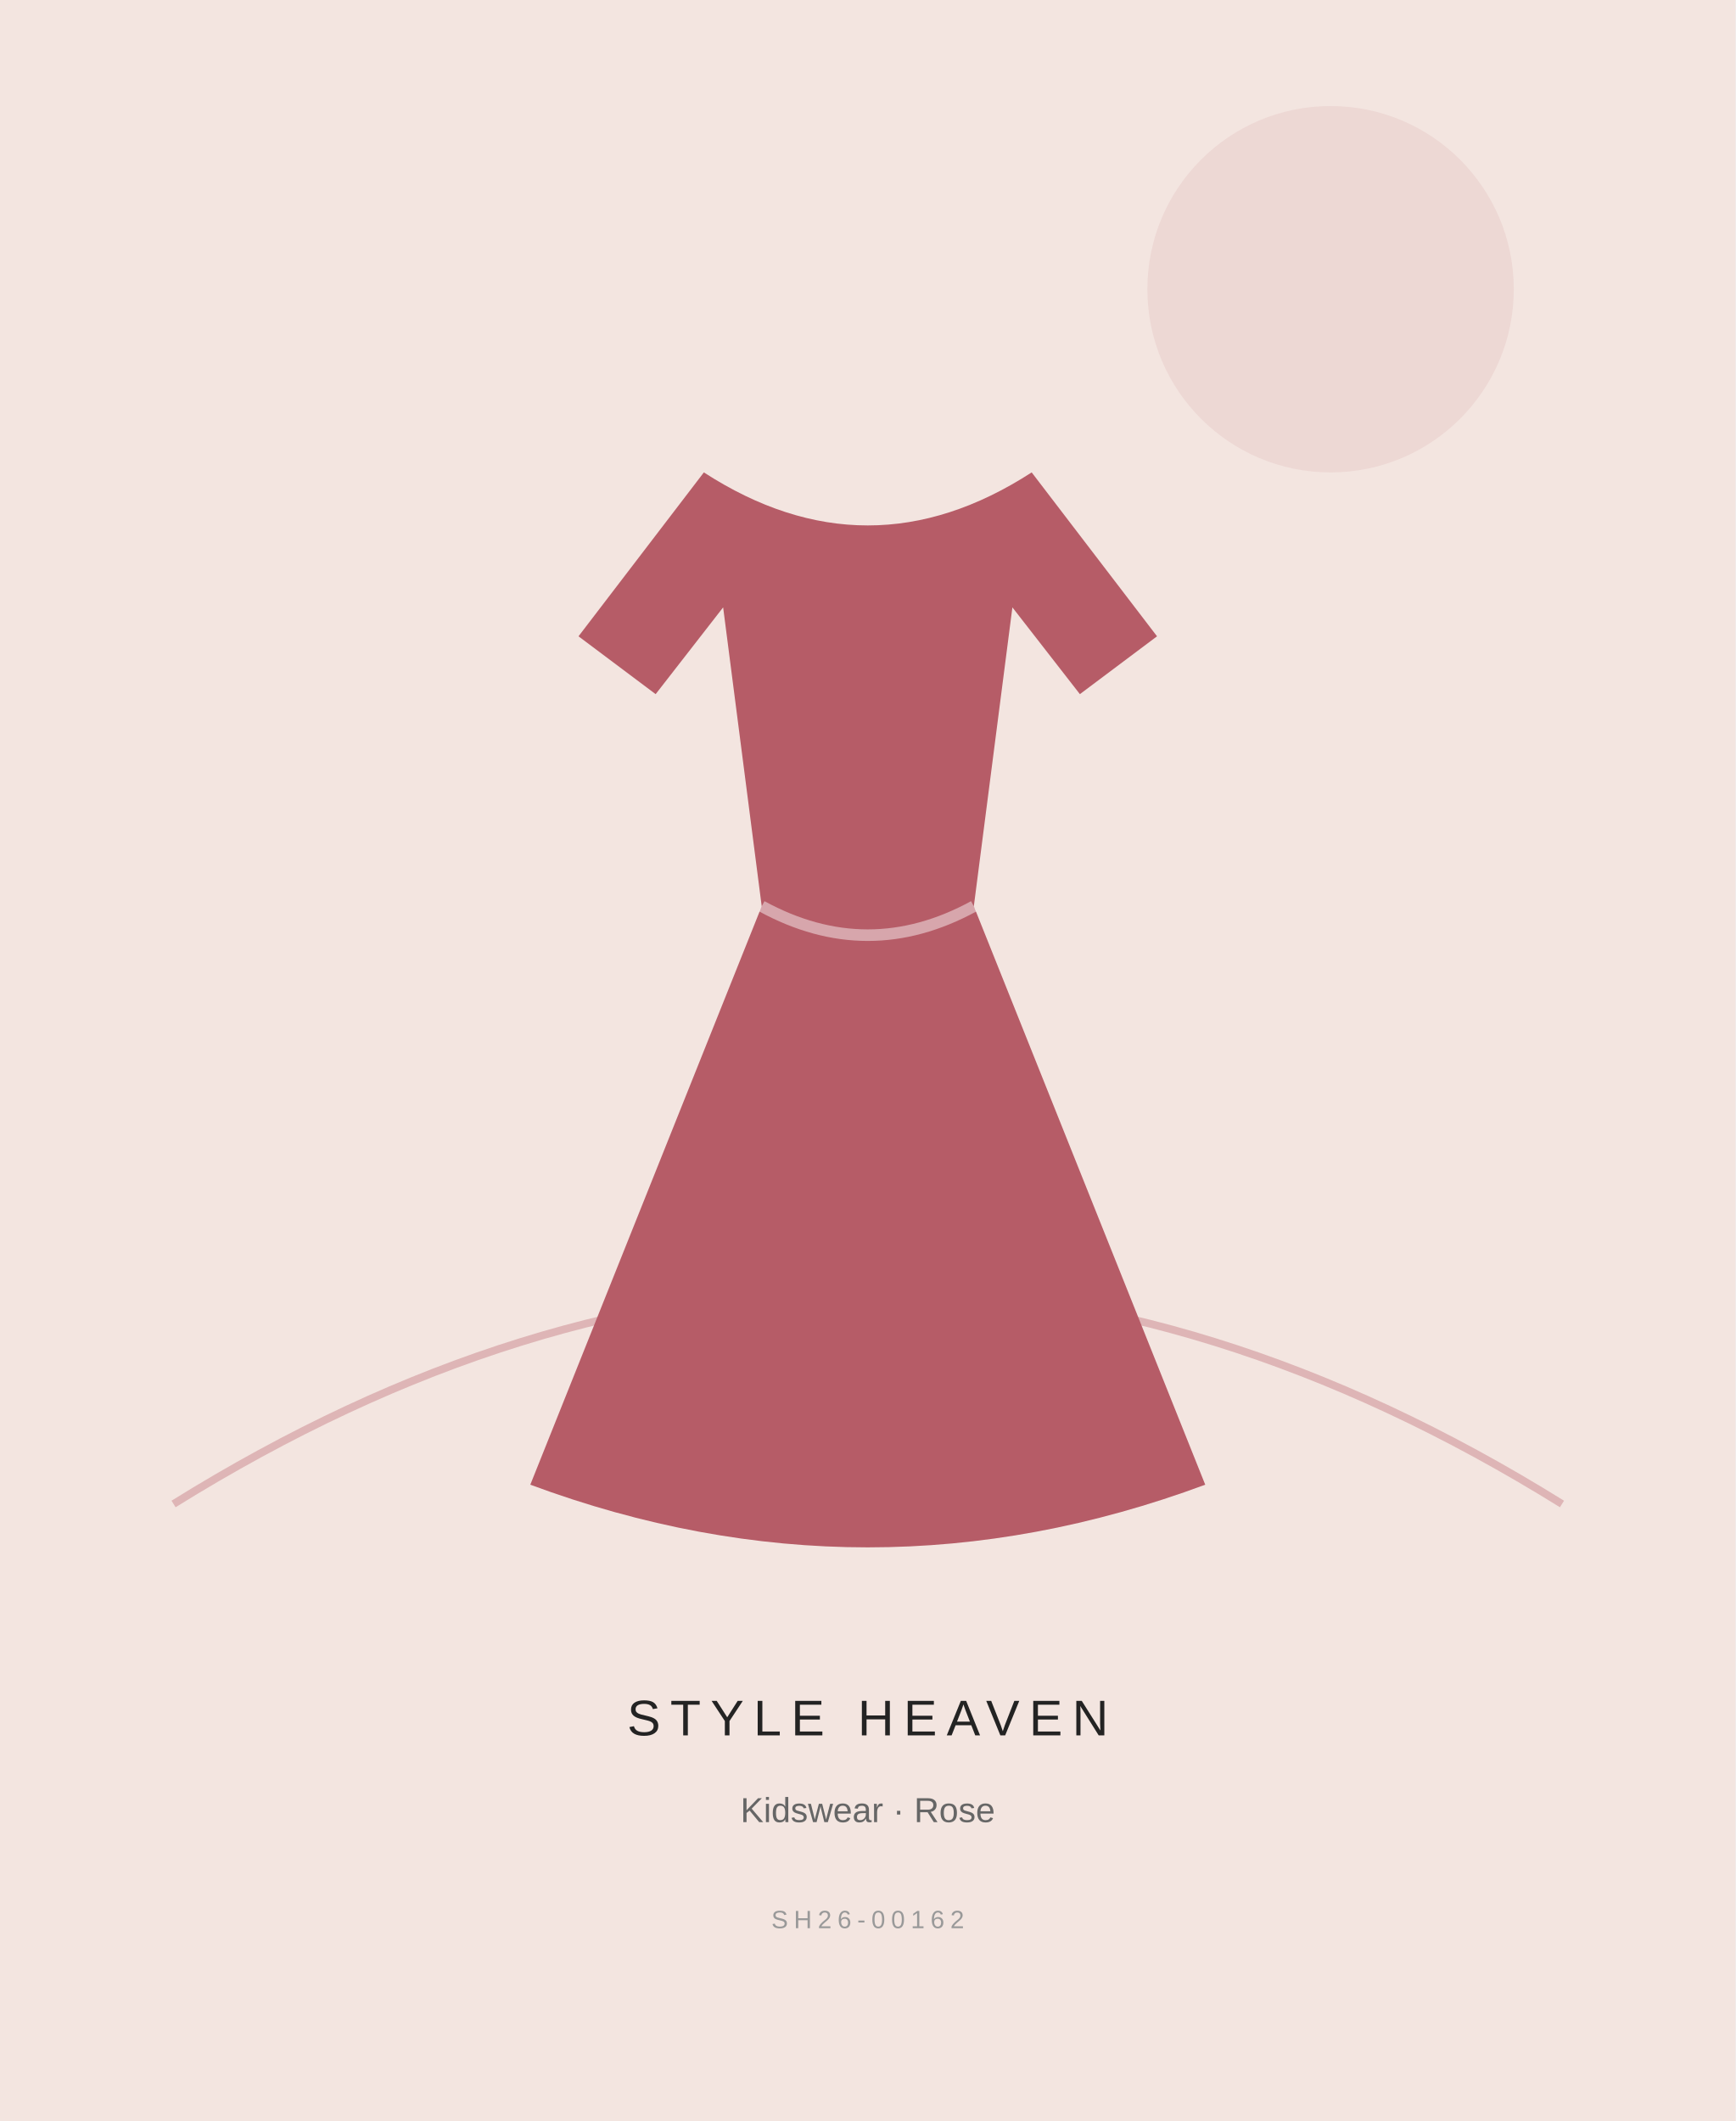
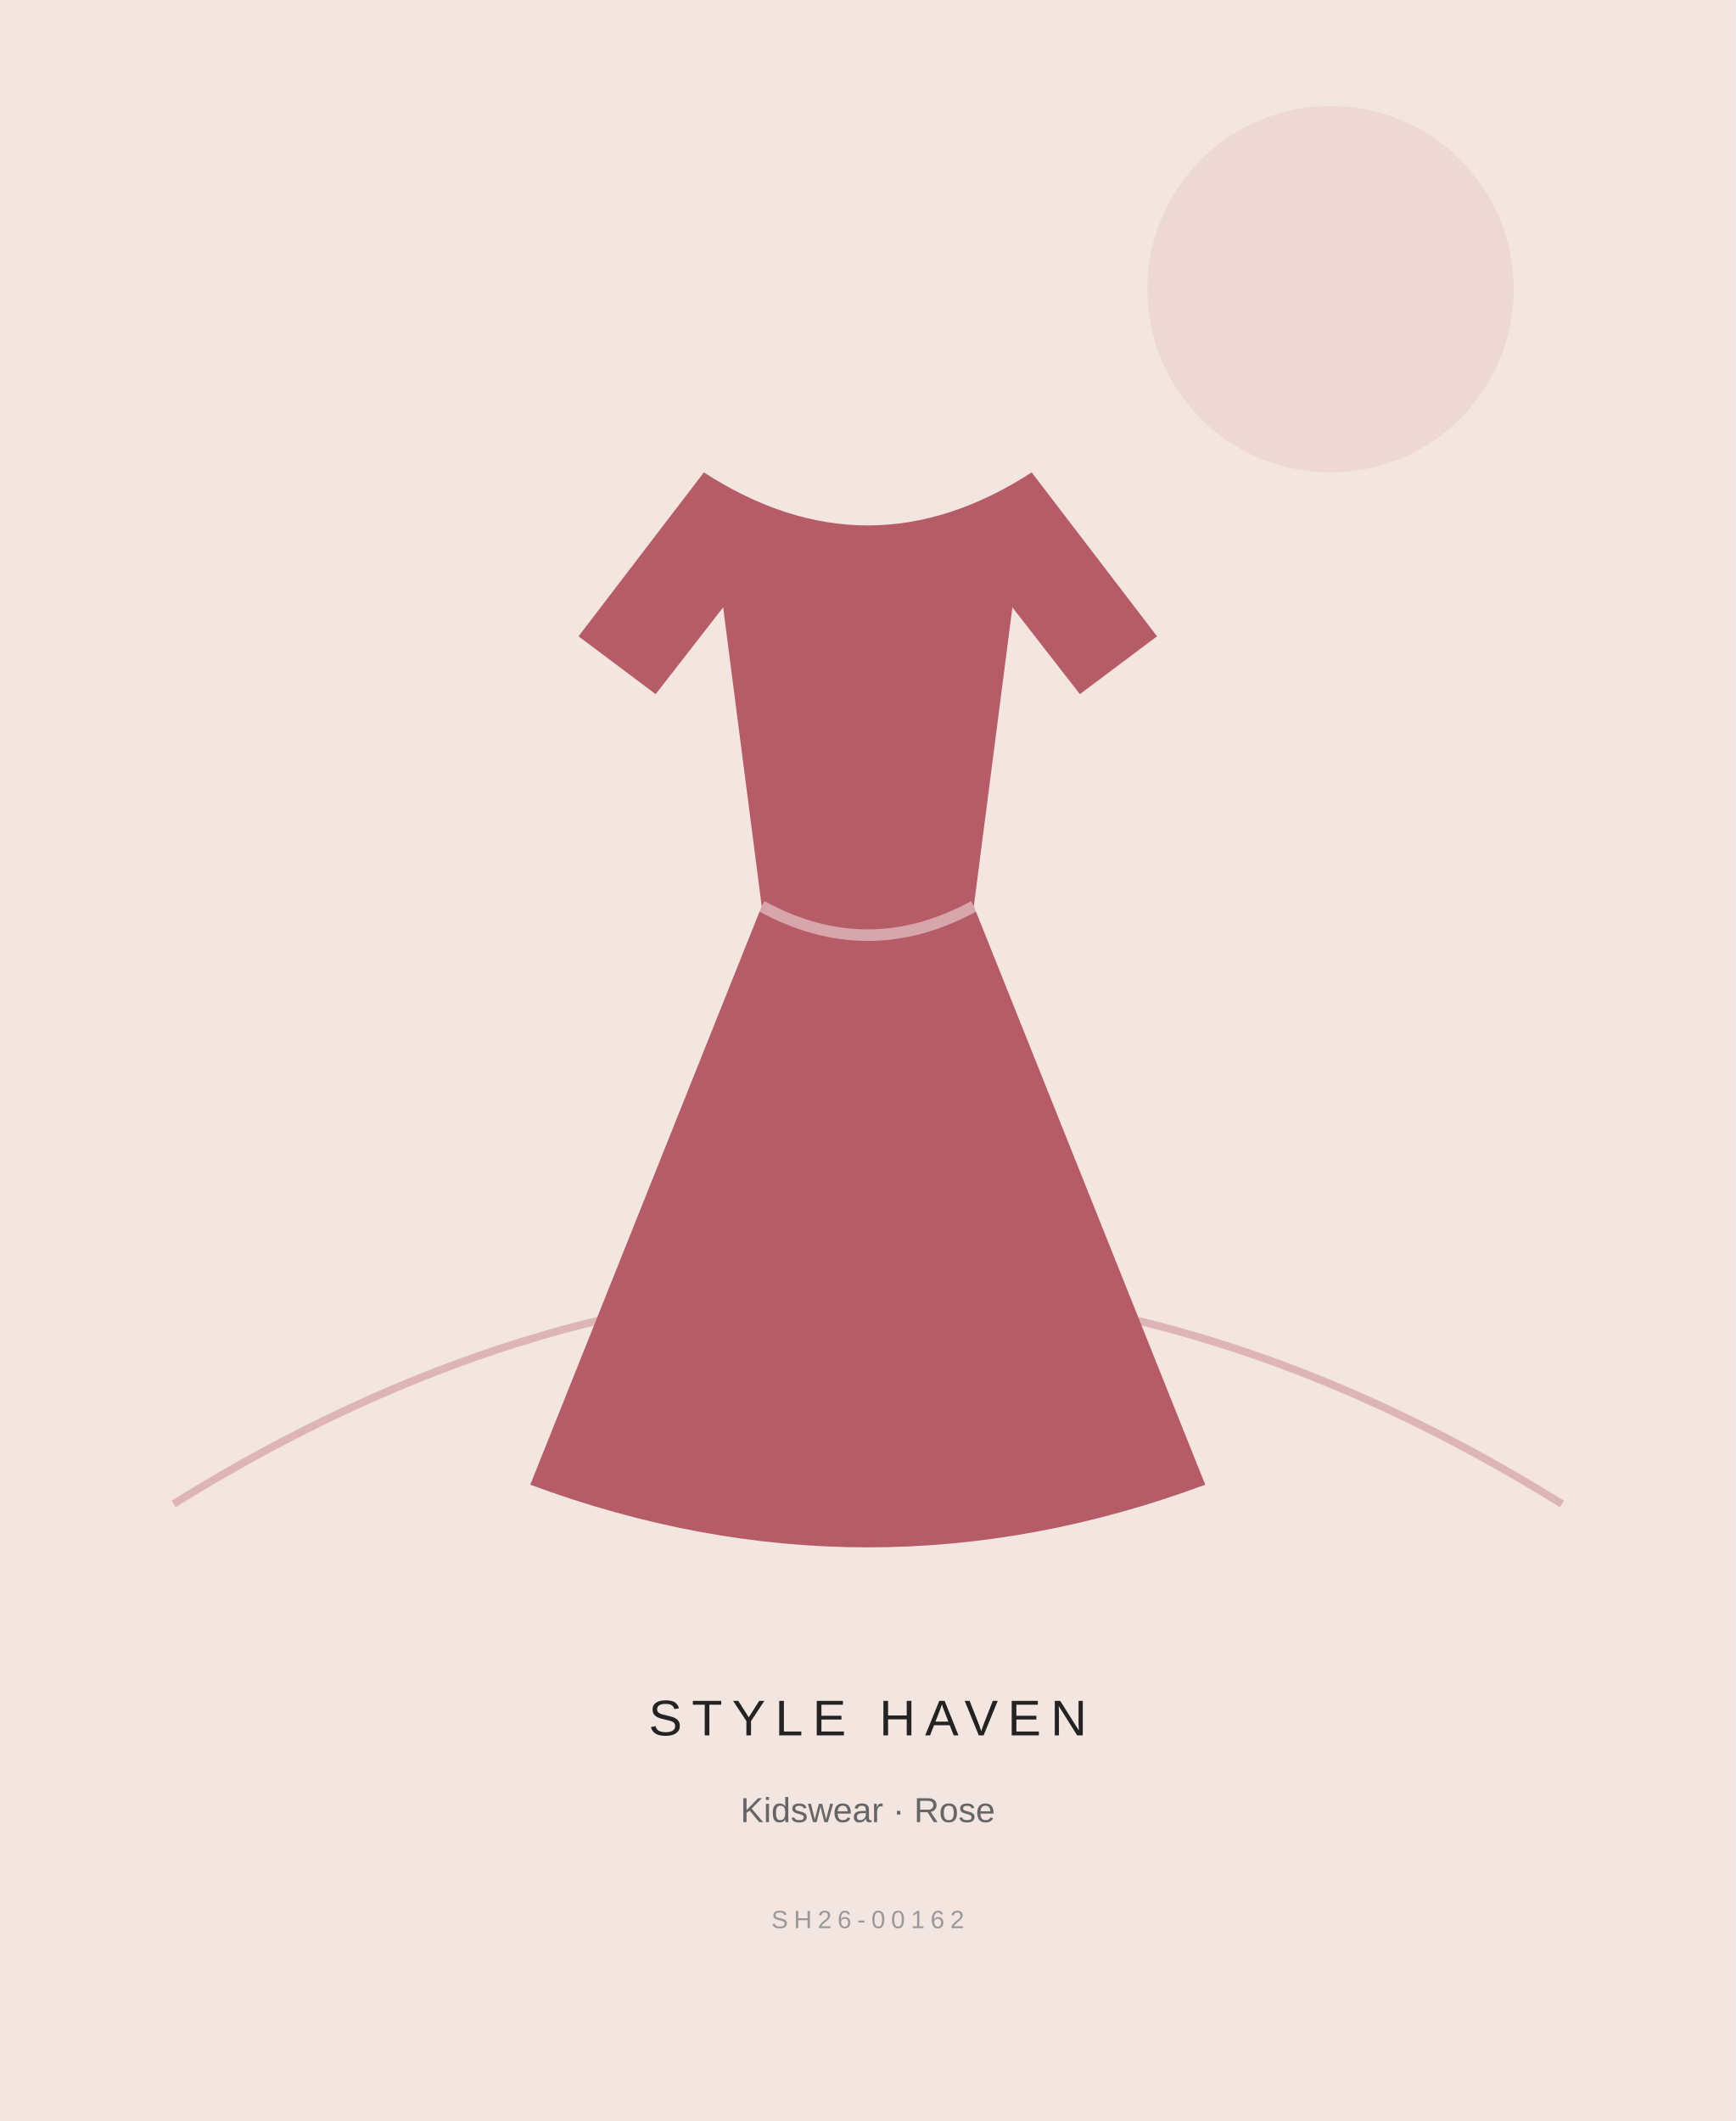
<svg xmlns="http://www.w3.org/2000/svg" viewBox="0 0 900 1100">
  <rect width="900" height="1100" fill="#F3E5E0" />
  <circle cx="690" cy="150" r="95" fill="#B65C67" opacity=".10" />
  <path d="M90 780 Q450 556 810 780" fill="none" stroke="#B65C67" stroke-width="4" opacity=".35" />
  <path d="M365 245 L300 330 L340 360 L375 315 L395 470 L275 770 Q450 835 625 770 L505 470 L525 315 L560 360 L600 330 L535 245 Q450 300 365 245Z" fill="#B65C67" />
  <path d="M395 470 Q450 500 505 470" fill="none" stroke="#fff" stroke-width="6" opacity=".45" />
-   <text x="450" y="900" text-anchor="middle" font-family="Arial,sans-serif" font-size="26" letter-spacing="5" fill="#232323">STYLE HEAVEN</text>
+   <text x="450" y="900" text-anchor="middle" font-family="Arial,sans-serif" font-size="26" letter-spacing="5" fill="#232323">STYLE HAVEN</text>
  <text x="450" y="945" text-anchor="middle" font-family="Arial,sans-serif" font-size="18" fill="#666">Kidswear · Rose</text>
  <text x="450" y="1000" text-anchor="middle" font-family="Arial,sans-serif" font-size="13" letter-spacing="3" fill="#999">SH26-00162</text>
</svg>
